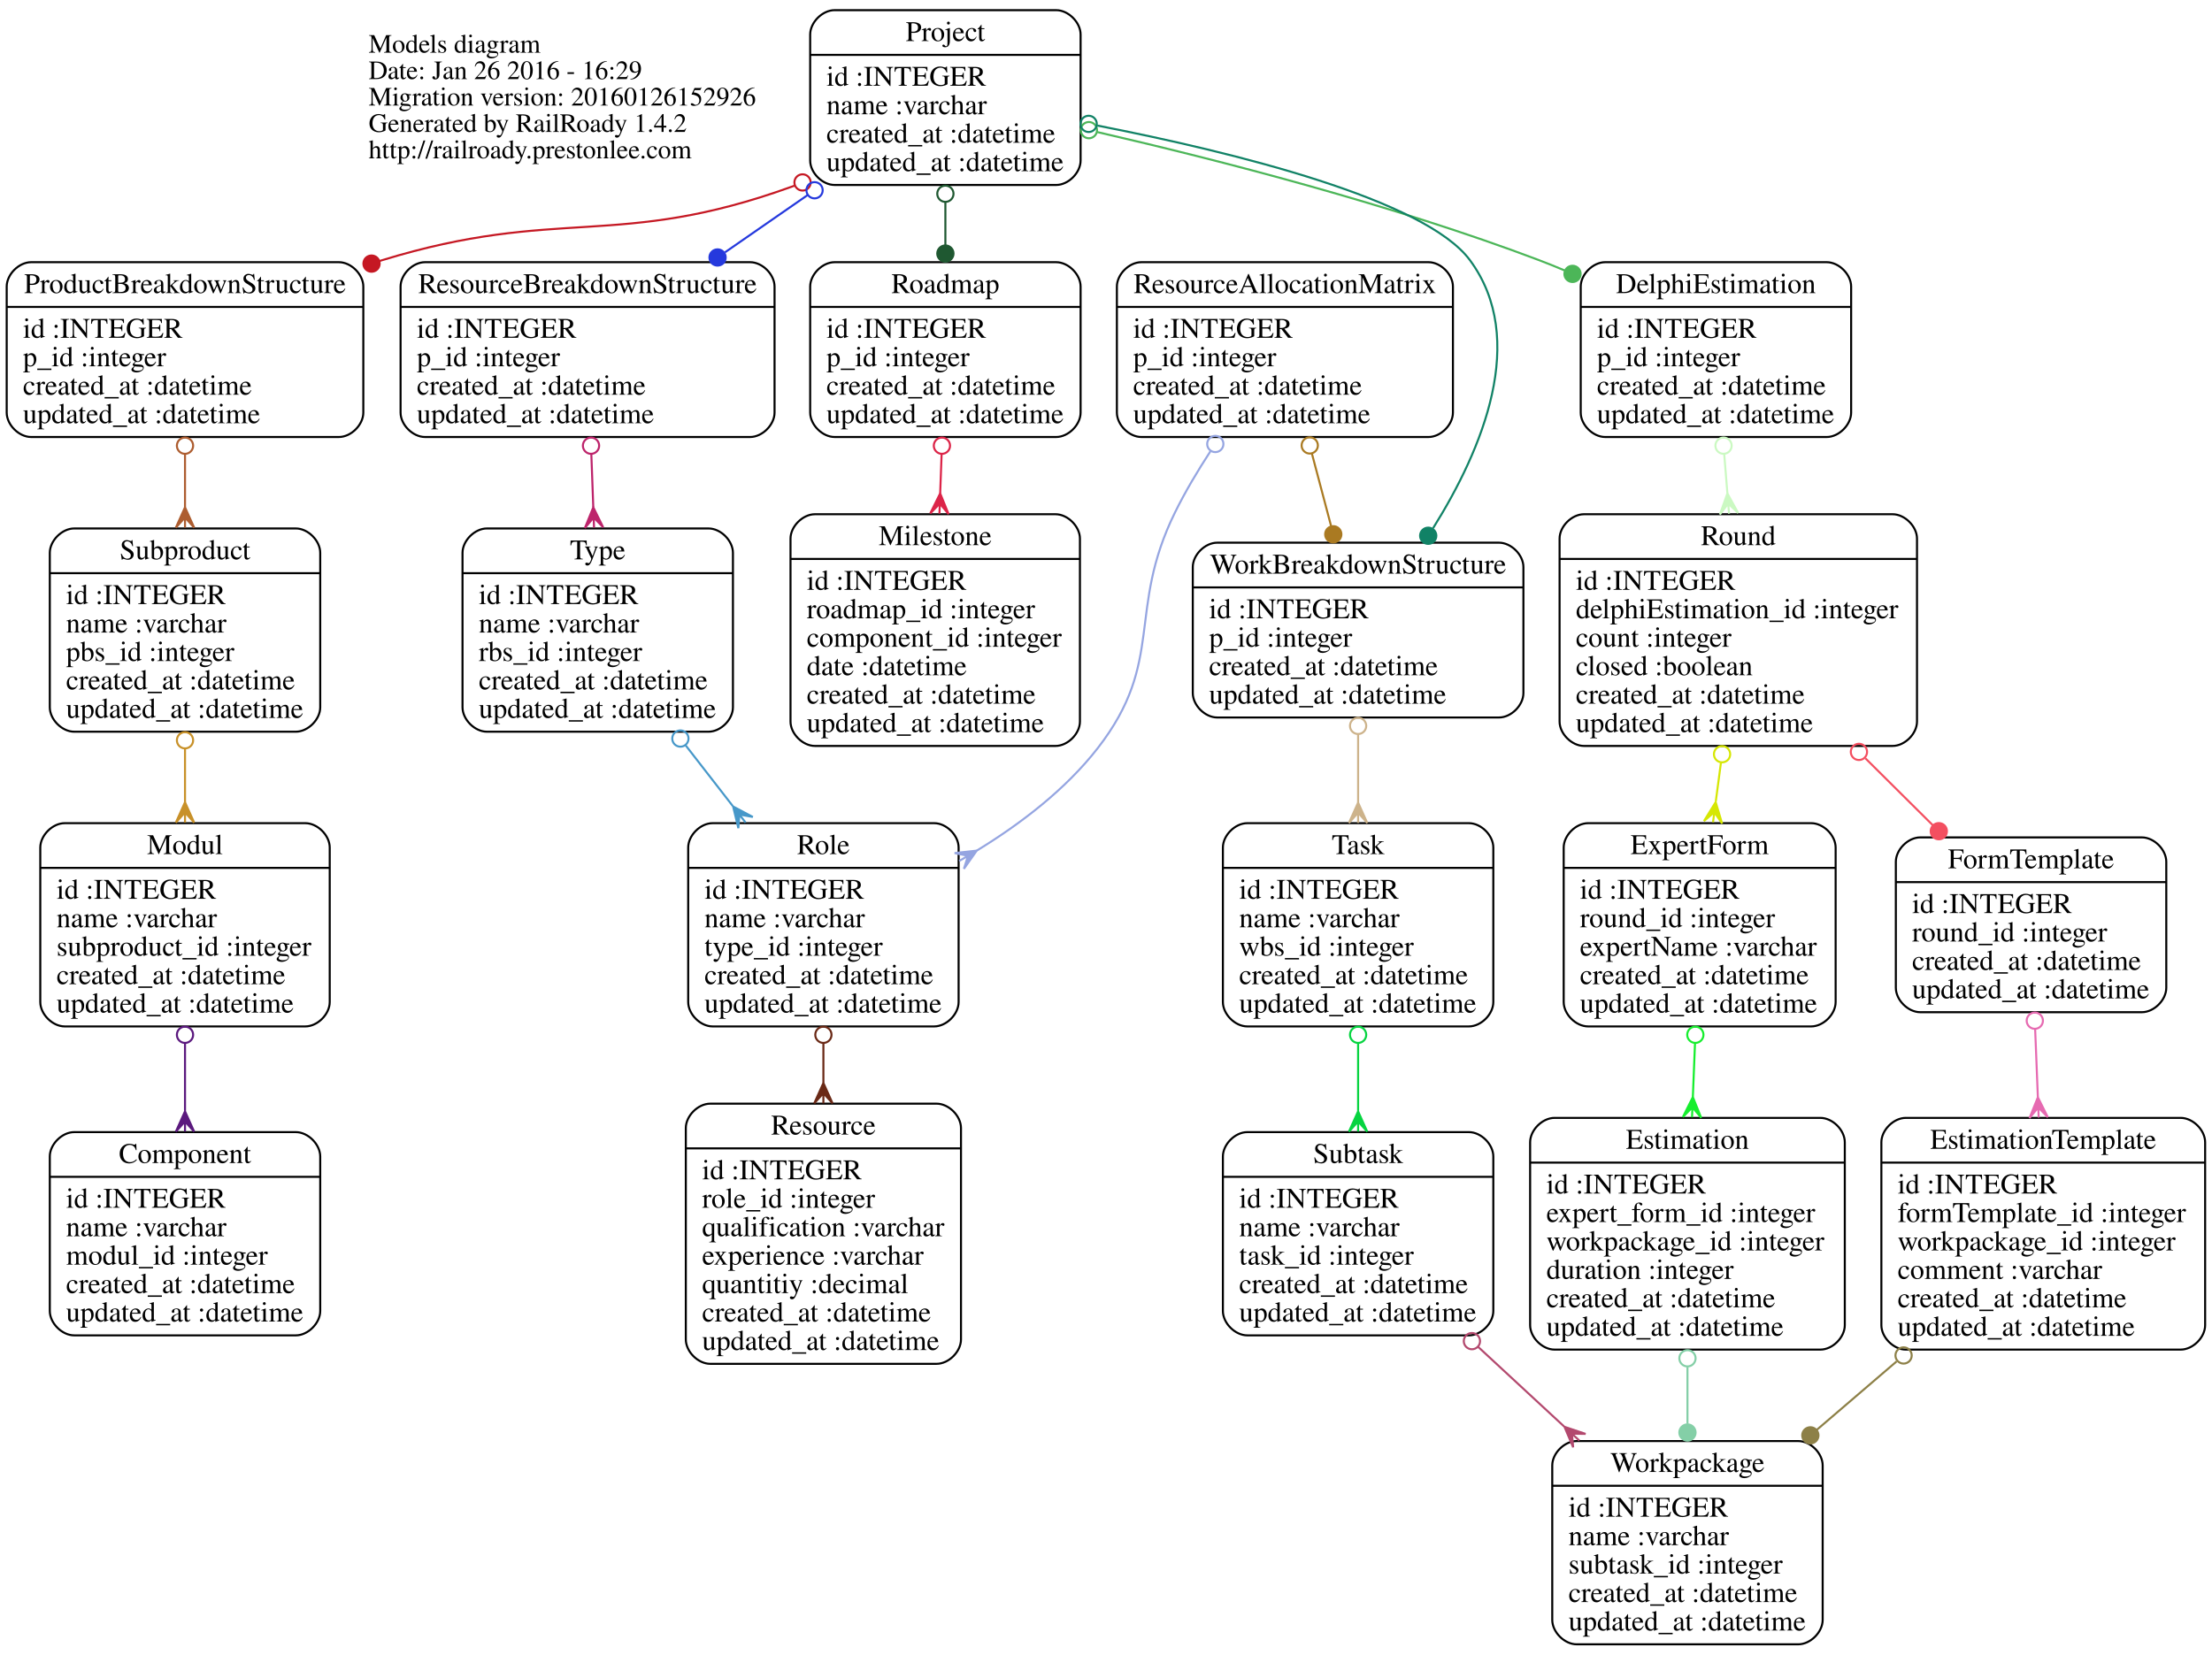
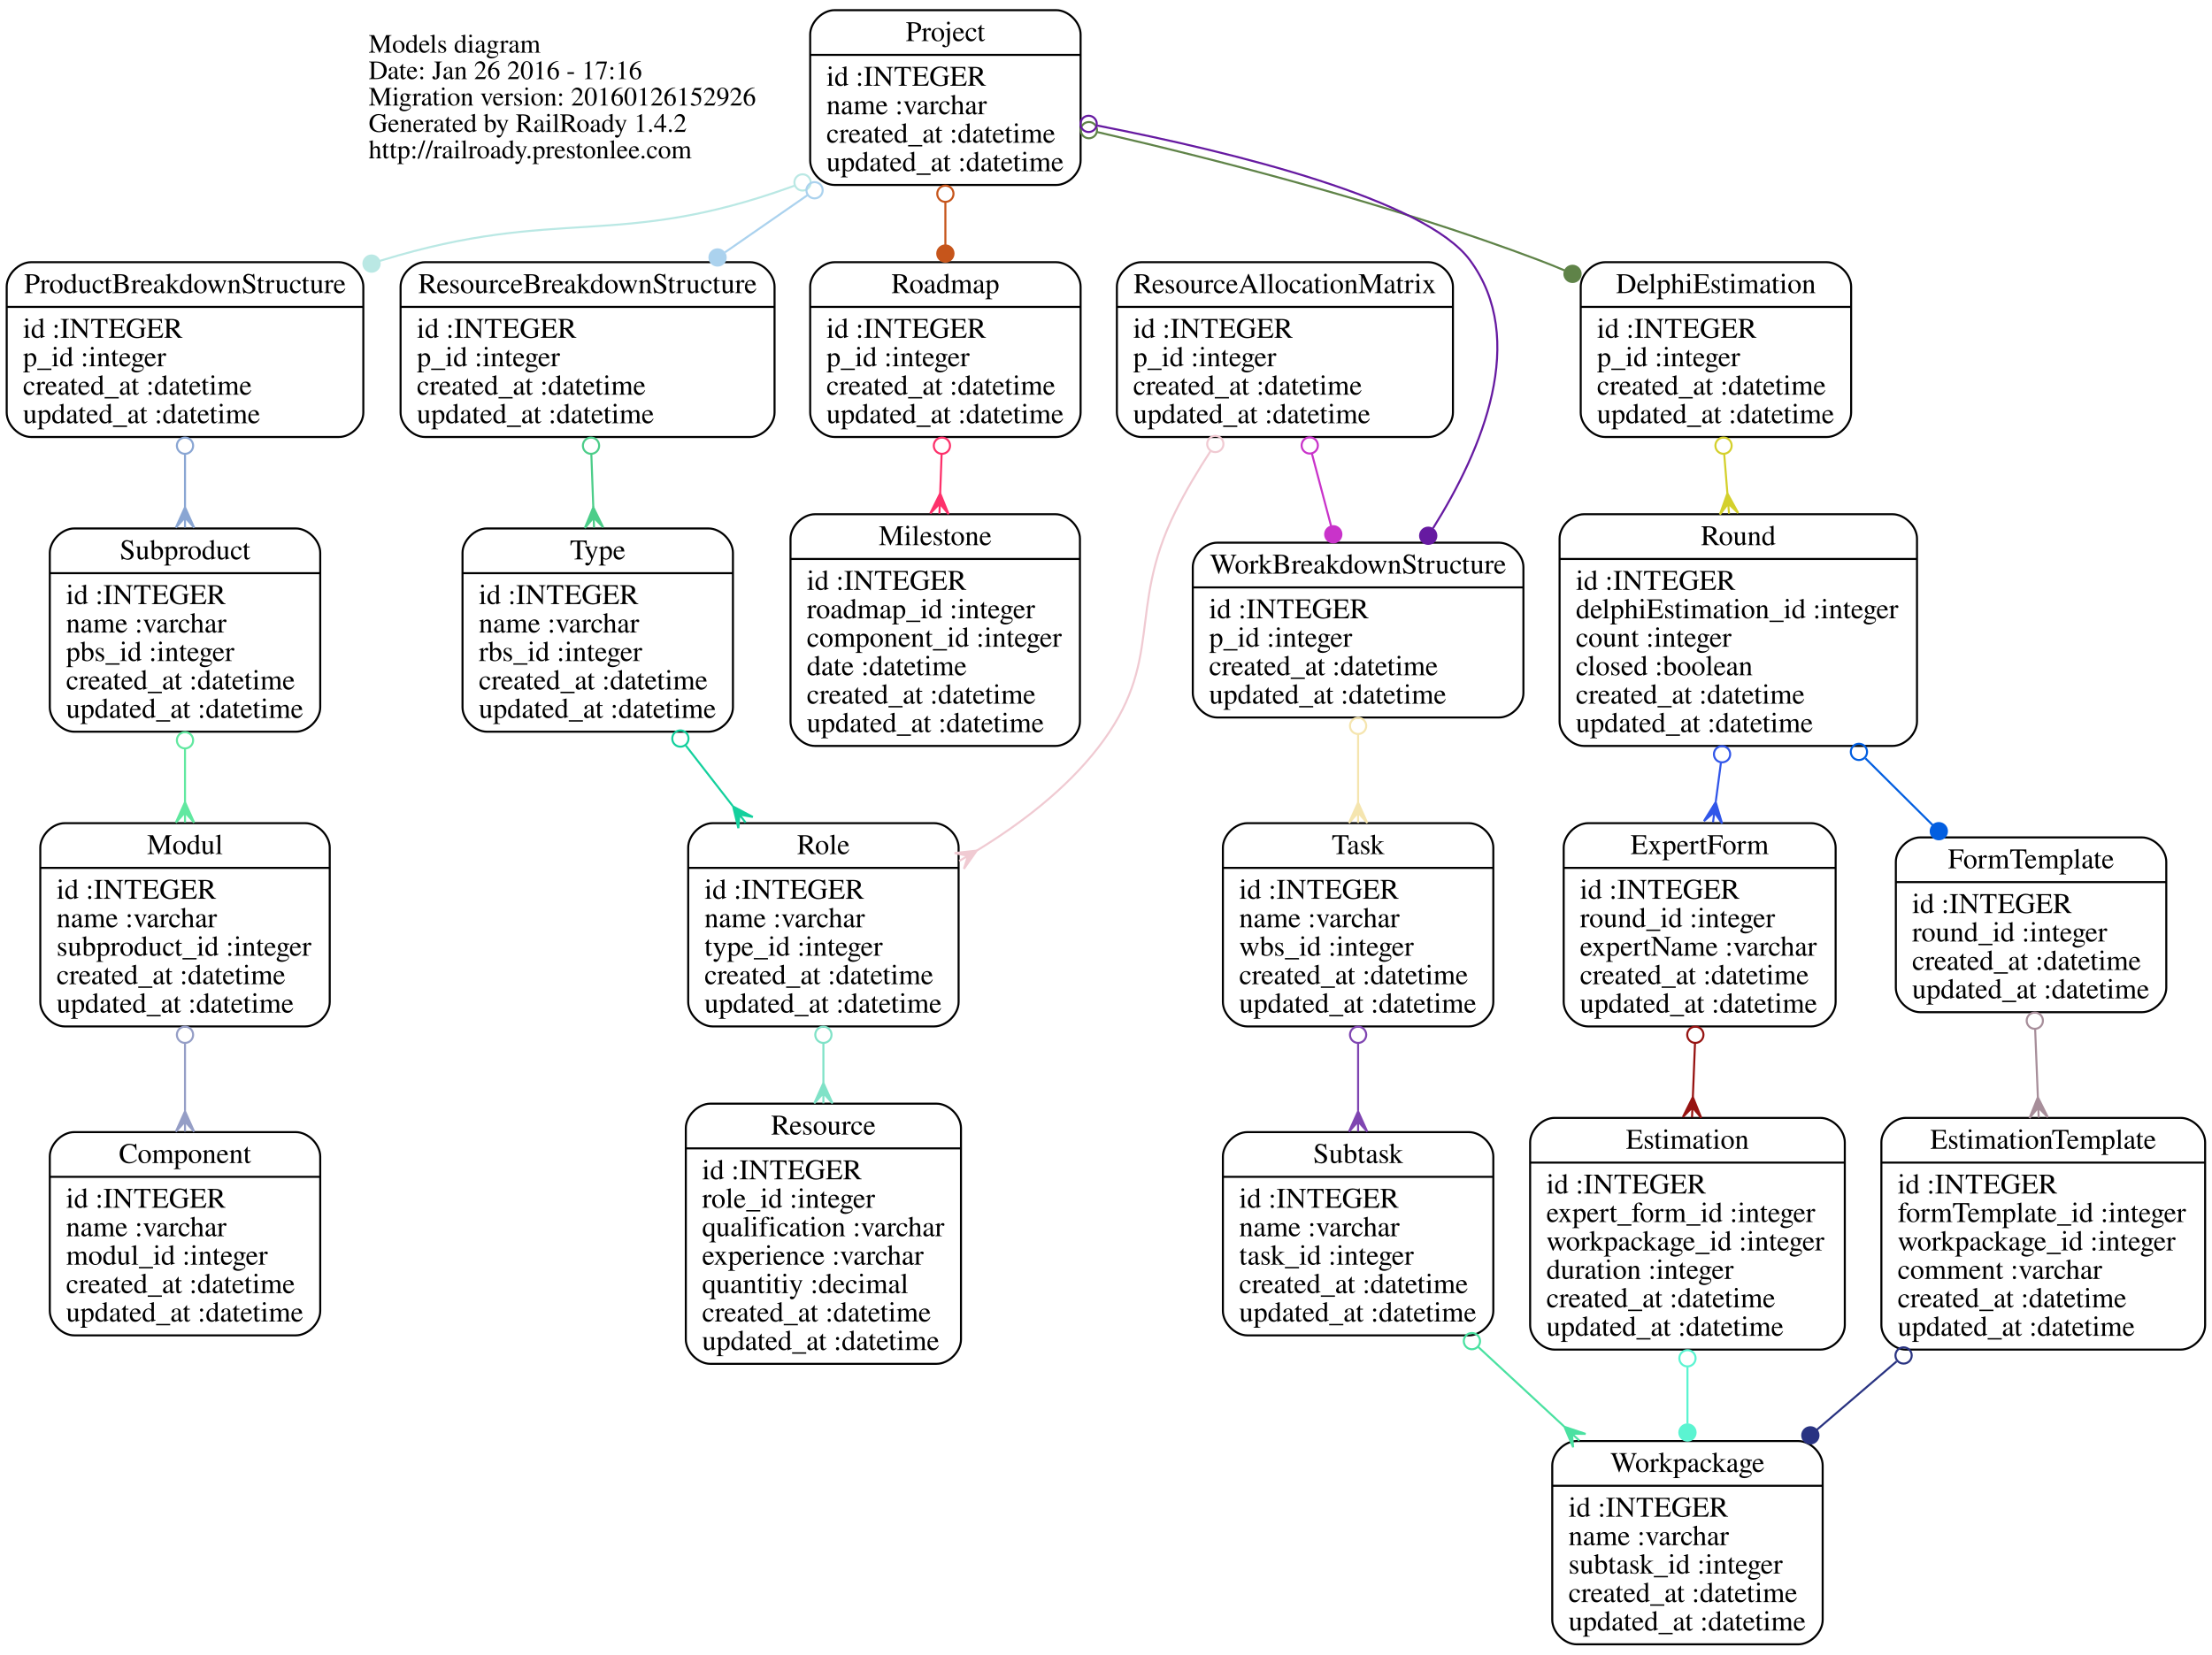
<svg xmlns="http://www.w3.org/2000/svg" width="1088pt" height="814pt" viewBox="0.00 0.00 1088.00 814.00">
  <g id="graph0" class="graph" transform="scale(1 1) rotate(0) translate(4 810)">
    <polygon fill="none" stroke="none" points="-4,4 -4,-810 1084,-810 1084,4 -4,4" />
    <g id="node1" class="node">
      <text text-anchor="start" x="177.312" y="-784.1" font-family="Times,serif" font-size="13.00">Models diagram</text>
-       <text text-anchor="start" x="177.312" y="-771.1" font-family="Times,serif" font-size="13.00">Date: Jan 26 2016 - 16:29</text>
+       <text text-anchor="start" x="177.312" y="-771.1" font-family="Times,serif" font-size="13.00">Date: Jan 26 2016 - 17:16</text>
      <text text-anchor="start" x="177.312" y="-758.1" font-family="Times,serif" font-size="13.00">Migration version: 20160126152926</text>
      <text text-anchor="start" x="177.312" y="-745.1" font-family="Times,serif" font-size="13.00">Generated by RailRoady 1.4.2</text>
      <text text-anchor="start" x="177.312" y="-732.1" font-family="Times,serif" font-size="13.00">http://railroady.prestonlee.com</text>
    </g>
    <g id="node2" class="node">
      <path fill="none" stroke="black" d="M32.495,-153C32.495,-153 141.505,-153 141.505,-153 147.505,-153 153.505,-159 153.505,-165 153.505,-165 153.505,-241 153.505,-241 153.505,-247 147.505,-253 141.505,-253 141.505,-253 32.495,-253 32.495,-253 26.495,-253 20.495,-247 20.495,-241 20.495,-241 20.495,-165 20.495,-165 20.495,-159 26.495,-153 32.495,-153" />
      <text text-anchor="middle" x="87" y="-237.8" font-family="Times,serif" font-size="14.00">Component</text>
      <polyline fill="none" stroke="black" points="20.495,-231 153.505,-231 " />
      <text text-anchor="start" x="28.495" y="-215.8" font-family="Times,serif" font-size="14.00">id :INTEGER</text>
      <text text-anchor="start" x="28.495" y="-201.8" font-family="Times,serif" font-size="14.00">name :varchar</text>
      <text text-anchor="start" x="28.495" y="-187.8" font-family="Times,serif" font-size="14.00">modul_id :integer</text>
      <text text-anchor="start" x="28.495" y="-173.8" font-family="Times,serif" font-size="14.00">created_at :datetime</text>
      <text text-anchor="start" x="28.495" y="-159.8" font-family="Times,serif" font-size="14.00">updated_at :datetime</text>
    </g>
    <g id="node3" class="node">
      <path fill="none" stroke="black" d="M785.495,-595C785.495,-595 894.505,-595 894.505,-595 900.505,-595 906.505,-601 906.505,-607 906.505,-607 906.505,-669 906.505,-669 906.505,-675 900.505,-681 894.505,-681 894.505,-681 785.495,-681 785.495,-681 779.495,-681 773.495,-675 773.495,-669 773.495,-669 773.495,-607 773.495,-607 773.495,-601 779.495,-595 785.495,-595" />
      <text text-anchor="middle" x="840" y="-665.8" font-family="Times,serif" font-size="14.00">DelphiEstimation</text>
      <polyline fill="none" stroke="black" points="773.495,-659 906.505,-659 " />
      <text text-anchor="start" x="781.495" y="-643.8" font-family="Times,serif" font-size="14.00">id :INTEGER</text>
      <text text-anchor="start" x="781.495" y="-629.8" font-family="Times,serif" font-size="14.00">p_id :integer</text>
      <text text-anchor="start" x="781.495" y="-615.8" font-family="Times,serif" font-size="14.00">created_at :datetime</text>
      <text text-anchor="start" x="781.495" y="-601.8" font-family="Times,serif" font-size="14.00">updated_at :datetime</text>
    </g>
    <g id="node17" class="node">
      <path fill="none" stroke="black" d="M775.098,-443C775.098,-443 926.902,-443 926.902,-443 932.902,-443 938.902,-449 938.902,-455 938.902,-455 938.902,-545 938.902,-545 938.902,-551 932.902,-557 926.902,-557 926.902,-557 775.098,-557 775.098,-557 769.098,-557 763.098,-551 763.098,-545 763.098,-545 763.098,-455 763.098,-455 763.098,-449 769.098,-443 775.098,-443" />
      <text text-anchor="middle" x="851" y="-541.8" font-family="Times,serif" font-size="14.00">Round</text>
      <polyline fill="none" stroke="black" points="763.098,-535 938.902,-535 " />
      <text text-anchor="start" x="771.098" y="-519.8" font-family="Times,serif" font-size="14.00">id :INTEGER</text>
      <text text-anchor="start" x="771.098" y="-505.8" font-family="Times,serif" font-size="14.00">delphiEstimation_id :integer</text>
      <text text-anchor="start" x="771.098" y="-491.8" font-family="Times,serif" font-size="14.00">count :integer</text>
      <text text-anchor="start" x="771.098" y="-477.8" font-family="Times,serif" font-size="14.00">closed :boolean</text>
      <text text-anchor="start" x="771.098" y="-463.8" font-family="Times,serif" font-size="14.00">created_at :datetime</text>
      <text text-anchor="start" x="771.098" y="-449.8" font-family="Times,serif" font-size="14.00">updated_at :datetime</text>
    </g>
    <g id="edge1" class="edge">
-       <path fill="none" stroke="#cbf9c2" d="M844.085,-586.491C844.591,-580.24 845.114,-573.778 845.635,-567.335" />
-       <ellipse fill="none" stroke="#cbf9c2" cx="843.743" cy="-590.727" rx="4" ry="4" />
-       <polygon fill="#cbf9c2" stroke="#cbf9c2" points="845.643,-567.229 850.935,-557.624 846.046,-562.245 846.449,-557.261 846.449,-557.261 846.449,-557.261 846.046,-562.245 841.964,-556.898 845.643,-567.229 845.643,-567.229" />
+       <path fill="none" stroke="#d4d02c" d="M844.085,-586.491C844.591,-580.24 845.114,-573.778 845.635,-567.335" />
+       <ellipse fill="none" stroke="#d4d02c" cx="843.743" cy="-590.727" rx="4" ry="4" />
+       <polygon fill="#d4d02c" stroke="#d4d02c" points="845.643,-567.229 850.935,-557.624 846.046,-562.245 846.449,-557.261 846.449,-557.261 846.449,-557.261 846.046,-562.245 841.964,-556.898 845.643,-567.229 845.643,-567.229" />
    </g>
    <g id="node4" class="node">
      <path fill="none" stroke="black" d="M760.612,-146C760.612,-146 891.388,-146 891.388,-146 897.388,-146 903.388,-152 903.388,-158 903.388,-158 903.388,-248 903.388,-248 903.388,-254 897.388,-260 891.388,-260 891.388,-260 760.612,-260 760.612,-260 754.612,-260 748.612,-254 748.612,-248 748.612,-248 748.612,-158 748.612,-158 748.612,-152 754.612,-146 760.612,-146" />
      <text text-anchor="middle" x="826" y="-244.8" font-family="Times,serif" font-size="14.00">Estimation</text>
      <polyline fill="none" stroke="black" points="748.612,-238 903.388,-238 " />
      <text text-anchor="start" x="756.612" y="-222.8" font-family="Times,serif" font-size="14.00">id :INTEGER</text>
      <text text-anchor="start" x="756.612" y="-208.8" font-family="Times,serif" font-size="14.00">expert_form_id :integer</text>
      <text text-anchor="start" x="756.612" y="-194.8" font-family="Times,serif" font-size="14.00">workpackage_id :integer</text>
      <text text-anchor="start" x="756.612" y="-180.8" font-family="Times,serif" font-size="14.00">duration :integer</text>
      <text text-anchor="start" x="756.612" y="-166.8" font-family="Times,serif" font-size="14.00">created_at :datetime</text>
      <text text-anchor="start" x="756.612" y="-152.8" font-family="Times,serif" font-size="14.00">updated_at :datetime</text>
    </g>
    <g id="node23" class="node">
      <path fill="none" stroke="black" d="M771.495,-1C771.495,-1 880.505,-1 880.505,-1 886.505,-1 892.505,-7 892.505,-13 892.505,-13 892.505,-89 892.505,-89 892.505,-95 886.505,-101 880.505,-101 880.505,-101 771.495,-101 771.495,-101 765.495,-101 759.495,-95 759.495,-89 759.495,-89 759.495,-13 759.495,-13 759.495,-7 765.495,-1 771.495,-1" />
      <text text-anchor="middle" x="826" y="-85.8" font-family="Times,serif" font-size="14.00">Workpackage</text>
      <polyline fill="none" stroke="black" points="759.495,-79 892.505,-79 " />
      <text text-anchor="start" x="767.495" y="-63.8" font-family="Times,serif" font-size="14.00">id :INTEGER</text>
      <text text-anchor="start" x="767.495" y="-49.8" font-family="Times,serif" font-size="14.00">name :varchar</text>
      <text text-anchor="start" x="767.495" y="-35.8" font-family="Times,serif" font-size="14.00">subtask_id :integer</text>
      <text text-anchor="start" x="767.495" y="-21.8" font-family="Times,serif" font-size="14.00">created_at :datetime</text>
      <text text-anchor="start" x="767.495" y="-7.8" font-family="Times,serif" font-size="14.00">updated_at :datetime</text>
    </g>
    <g id="edge2" class="edge">
-       <path fill="none" stroke="#84cfa7" d="M826,-137.398C826,-128.112 826,-118.61 826,-109.475" />
-       <ellipse fill="none" stroke="#84cfa7" cx="826" cy="-141.719" rx="4" ry="4" />
-       <ellipse fill="#84cfa7" stroke="#84cfa7" cx="826" cy="-105.206" rx="4" ry="4" />
+       <path fill="none" stroke="#5bf4d1" d="M826,-137.398C826,-128.112 826,-118.61 826,-109.475" />
+       <ellipse fill="none" stroke="#5bf4d1" cx="826" cy="-141.719" rx="4" ry="4" />
+       <ellipse fill="#5bf4d1" stroke="#5bf4d1" cx="826" cy="-105.206" rx="4" ry="4" />
    </g>
    <g id="node5" class="node">
      <path fill="none" stroke="black" d="M933.376,-146C933.376,-146 1068.62,-146 1068.62,-146 1074.62,-146 1080.62,-152 1080.62,-158 1080.62,-158 1080.62,-248 1080.62,-248 1080.62,-254 1074.62,-260 1068.62,-260 1068.62,-260 933.376,-260 933.376,-260 927.376,-260 921.376,-254 921.376,-248 921.376,-248 921.376,-158 921.376,-158 921.376,-152 927.376,-146 933.376,-146" />
      <text text-anchor="middle" x="1001" y="-244.8" font-family="Times,serif" font-size="14.00">EstimationTemplate</text>
      <polyline fill="none" stroke="black" points="921.376,-238 1080.62,-238 " />
      <text text-anchor="start" x="929.376" y="-222.8" font-family="Times,serif" font-size="14.00">id :INTEGER</text>
      <text text-anchor="start" x="929.376" y="-208.8" font-family="Times,serif" font-size="14.00">formTemplate_id :integer</text>
      <text text-anchor="start" x="929.376" y="-194.8" font-family="Times,serif" font-size="14.00">workpackage_id :integer</text>
      <text text-anchor="start" x="929.376" y="-180.8" font-family="Times,serif" font-size="14.00">comment :varchar</text>
      <text text-anchor="start" x="929.376" y="-166.8" font-family="Times,serif" font-size="14.00">created_at :datetime</text>
      <text text-anchor="start" x="929.376" y="-152.8" font-family="Times,serif" font-size="14.00">updated_at :datetime</text>
    </g>
    <g id="edge3" class="edge">
-       <path fill="none" stroke="#8d8047" d="M928.887,-140.189C915.863,-129.025 902.368,-117.458 889.608,-106.521" />
-       <ellipse fill="none" stroke="#8d8047" cx="932.302" cy="-143.116" rx="4" ry="4" />
-       <ellipse fill="#8d8047" stroke="#8d8047" cx="886.445" cy="-103.81" rx="4" ry="4" />
+       <path fill="none" stroke="#293382" d="M928.887,-140.189C915.863,-129.025 902.368,-117.458 889.608,-106.521" />
+       <ellipse fill="none" stroke="#293382" cx="932.302" cy="-143.116" rx="4" ry="4" />
+       <ellipse fill="#293382" stroke="#293382" cx="886.445" cy="-103.81" rx="4" ry="4" />
    </g>
    <g id="node6" class="node">
      <path fill="none" stroke="black" d="M777.119,-305C777.119,-305 886.881,-305 886.881,-305 892.881,-305 898.881,-311 898.881,-317 898.881,-317 898.881,-393 898.881,-393 898.881,-399 892.881,-405 886.881,-405 886.881,-405 777.119,-405 777.119,-405 771.119,-405 765.119,-399 765.119,-393 765.119,-393 765.119,-317 765.119,-317 765.119,-311 771.119,-305 777.119,-305" />
      <text text-anchor="middle" x="832" y="-389.8" font-family="Times,serif" font-size="14.00">ExpertForm</text>
      <polyline fill="none" stroke="black" points="765.119,-383 898.881,-383 " />
      <text text-anchor="start" x="773.119" y="-367.8" font-family="Times,serif" font-size="14.00">id :INTEGER</text>
      <text text-anchor="start" x="773.119" y="-353.8" font-family="Times,serif" font-size="14.00">round_id :integer</text>
      <text text-anchor="start" x="773.119" y="-339.8" font-family="Times,serif" font-size="14.00">expertName :varchar</text>
      <text text-anchor="start" x="773.119" y="-325.8" font-family="Times,serif" font-size="14.00">created_at :datetime</text>
      <text text-anchor="start" x="773.119" y="-311.8" font-family="Times,serif" font-size="14.00">updated_at :datetime</text>
    </g>
    <g id="edge4" class="edge">
-       <path fill="none" stroke="#16ee2e" d="M829.709,-296.724C829.365,-288.13 829.008,-279.206 828.658,-270.44" />
-       <ellipse fill="none" stroke="#16ee2e" cx="829.875" cy="-300.888" rx="4" ry="4" />
-       <polygon fill="#16ee2e" stroke="#16ee2e" points="828.65,-270.243 832.746,-260.071 828.45,-265.247 828.25,-260.251 828.25,-260.251 828.25,-260.251 828.45,-265.247 823.754,-260.431 828.65,-270.243 828.65,-270.243" />
+       <path fill="none" stroke="#961311" d="M829.709,-296.724C829.365,-288.13 829.008,-279.206 828.658,-270.44" />
+       <ellipse fill="none" stroke="#961311" cx="829.875" cy="-300.888" rx="4" ry="4" />
+       <polygon fill="#961311" stroke="#961311" points="828.65,-270.243 832.746,-260.071 828.45,-265.247 828.25,-260.251 828.25,-260.251 828.25,-260.251 828.45,-265.247 823.754,-260.431 828.65,-270.243 828.65,-270.243" />
    </g>
    <g id="node7" class="node">
      <path fill="none" stroke="black" d="M940.495,-312C940.495,-312 1049.51,-312 1049.51,-312 1055.51,-312 1061.51,-318 1061.51,-324 1061.51,-324 1061.51,-386 1061.51,-386 1061.51,-392 1055.51,-398 1049.51,-398 1049.51,-398 940.495,-398 940.495,-398 934.495,-398 928.495,-392 928.495,-386 928.495,-386 928.495,-324 928.495,-324 928.495,-318 934.495,-312 940.495,-312" />
      <text text-anchor="middle" x="995" y="-382.8" font-family="Times,serif" font-size="14.00">FormTemplate</text>
      <polyline fill="none" stroke="black" points="928.495,-376 1061.51,-376 " />
      <text text-anchor="start" x="936.495" y="-360.8" font-family="Times,serif" font-size="14.00">id :INTEGER</text>
      <text text-anchor="start" x="936.495" y="-346.8" font-family="Times,serif" font-size="14.00">round_id :integer</text>
      <text text-anchor="start" x="936.495" y="-332.8" font-family="Times,serif" font-size="14.00">created_at :datetime</text>
      <text text-anchor="start" x="936.495" y="-318.8" font-family="Times,serif" font-size="14.00">updated_at :datetime</text>
    </g>
    <g id="edge5" class="edge">
-       <path fill="none" stroke="#e66ab1" d="M997.01,-303.743C997.439,-293.027 997.898,-281.552 998.346,-270.339" />
-       <ellipse fill="none" stroke="#e66ab1" cx="996.847" cy="-307.821" rx="4" ry="4" />
-       <polygon fill="#e66ab1" stroke="#e66ab1" points="998.354,-270.136 1003.25,-260.324 998.554,-265.14 998.754,-260.144 998.754,-260.144 998.754,-260.144 998.554,-265.14 994.258,-259.964 998.354,-270.136 998.354,-270.136" />
+       <path fill="none" stroke="#a78e9a" d="M997.01,-303.743C997.439,-293.027 997.898,-281.552 998.346,-270.339" />
+       <ellipse fill="none" stroke="#a78e9a" cx="996.847" cy="-307.821" rx="4" ry="4" />
+       <polygon fill="#a78e9a" stroke="#a78e9a" points="998.354,-270.136 1003.25,-260.324 998.554,-265.14 998.754,-260.144 998.754,-260.144 998.754,-260.144 998.554,-265.14 994.258,-259.964 998.354,-270.136 998.354,-270.136" />
    </g>
    <g id="node8" class="node">
      <path fill="none" stroke="black" d="M396.822,-443C396.822,-443 515.178,-443 515.178,-443 521.178,-443 527.178,-449 527.178,-455 527.178,-455 527.178,-545 527.178,-545 527.178,-551 521.178,-557 515.178,-557 515.178,-557 396.822,-557 396.822,-557 390.822,-557 384.822,-551 384.822,-545 384.822,-545 384.822,-455 384.822,-455 384.822,-449 390.822,-443 396.822,-443" />
      <text text-anchor="middle" x="456" y="-541.8" font-family="Times,serif" font-size="14.00">Milestone</text>
      <polyline fill="none" stroke="black" points="384.822,-535 527.178,-535 " />
      <text text-anchor="start" x="392.822" y="-519.8" font-family="Times,serif" font-size="14.00">id :INTEGER</text>
      <text text-anchor="start" x="392.822" y="-505.8" font-family="Times,serif" font-size="14.00">roadmap_id :integer</text>
      <text text-anchor="start" x="392.822" y="-491.8" font-family="Times,serif" font-size="14.00">component_id :integer</text>
      <text text-anchor="start" x="392.822" y="-477.8" font-family="Times,serif" font-size="14.00">date :datetime</text>
      <text text-anchor="start" x="392.822" y="-463.8" font-family="Times,serif" font-size="14.00">created_at :datetime</text>
      <text text-anchor="start" x="392.822" y="-449.8" font-family="Times,serif" font-size="14.00">updated_at :datetime</text>
    </g>
    <g id="node9" class="node">
      <path fill="none" stroke="black" d="M27.819,-305C27.819,-305 146.181,-305 146.181,-305 152.181,-305 158.181,-311 158.181,-317 158.181,-317 158.181,-393 158.181,-393 158.181,-399 152.181,-405 146.181,-405 146.181,-405 27.819,-405 27.819,-405 21.819,-405 15.819,-399 15.819,-393 15.819,-393 15.819,-317 15.819,-317 15.819,-311 21.819,-305 27.819,-305" />
      <text text-anchor="middle" x="87" y="-389.8" font-family="Times,serif" font-size="14.00">Modul</text>
      <polyline fill="none" stroke="black" points="15.819,-383 158.181,-383 " />
      <text text-anchor="start" x="23.819" y="-367.8" font-family="Times,serif" font-size="14.00">id :INTEGER</text>
      <text text-anchor="start" x="23.819" y="-353.8" font-family="Times,serif" font-size="14.00">name :varchar</text>
      <text text-anchor="start" x="23.819" y="-339.8" font-family="Times,serif" font-size="14.00">subproduct_id :integer</text>
      <text text-anchor="start" x="23.819" y="-325.8" font-family="Times,serif" font-size="14.00">created_at :datetime</text>
      <text text-anchor="start" x="23.819" y="-311.8" font-family="Times,serif" font-size="14.00">updated_at :datetime</text>
    </g>
    <g id="edge6" class="edge">
-       <path fill="none" stroke="#5b197e" d="M87,-296.588C87,-285.753 87,-274.399 87,-263.502" />
-       <ellipse fill="none" stroke="#5b197e" cx="87" cy="-300.884" rx="4" ry="4" />
-       <polygon fill="#5b197e" stroke="#5b197e" points="87,-263.226 91.5,-253.226 87,-258.226 87,-253.226 87,-253.226 87,-253.226 87,-258.226 82.5,-253.226 87,-263.226 87,-263.226" />
+       <path fill="none" stroke="#959ec6" d="M87,-296.588C87,-285.753 87,-274.399 87,-263.502" />
+       <ellipse fill="none" stroke="#959ec6" cx="87" cy="-300.884" rx="4" ry="4" />
+       <polygon fill="#959ec6" stroke="#959ec6" points="87,-263.226 91.5,-253.226 87,-258.226 87,-253.226 87,-253.226 87,-253.226 87,-258.226 82.5,-253.226 87,-263.226 87,-263.226" />
    </g>
    <g id="node10" class="node">
      <path fill="none" stroke="black" d="M11.296,-595C11.296,-595 162.704,-595 162.704,-595 168.704,-595 174.704,-601 174.704,-607 174.704,-607 174.704,-669 174.704,-669 174.704,-675 168.704,-681 162.704,-681 162.704,-681 11.296,-681 11.296,-681 5.296,-681 -0.704,-675 -0.704,-669 -0.704,-669 -0.704,-607 -0.704,-607 -0.704,-601 5.296,-595 11.296,-595" />
      <text text-anchor="middle" x="87" y="-665.8" font-family="Times,serif" font-size="14.00">ProductBreakdownStructure</text>
      <polyline fill="none" stroke="black" points="-0.704,-659 174.704,-659 " />
      <text text-anchor="start" x="7.296" y="-643.8" font-family="Times,serif" font-size="14.00">id :INTEGER</text>
      <text text-anchor="start" x="7.296" y="-629.8" font-family="Times,serif" font-size="14.00">p_id :integer</text>
      <text text-anchor="start" x="7.296" y="-615.8" font-family="Times,serif" font-size="14.00">created_at :datetime</text>
      <text text-anchor="start" x="7.296" y="-601.8" font-family="Times,serif" font-size="14.00">updated_at :datetime</text>
    </g>
    <g id="node18" class="node">
      <path fill="none" stroke="black" d="M32.495,-450C32.495,-450 141.505,-450 141.505,-450 147.505,-450 153.505,-456 153.505,-462 153.505,-462 153.505,-538 153.505,-538 153.505,-544 147.505,-550 141.505,-550 141.505,-550 32.495,-550 32.495,-550 26.495,-550 20.495,-544 20.495,-538 20.495,-538 20.495,-462 20.495,-462 20.495,-456 26.495,-450 32.495,-450" />
      <text text-anchor="middle" x="87" y="-534.8" font-family="Times,serif" font-size="14.00">Subproduct</text>
      <polyline fill="none" stroke="black" points="20.495,-528 153.505,-528 " />
      <text text-anchor="start" x="28.495" y="-512.8" font-family="Times,serif" font-size="14.00">id :INTEGER</text>
      <text text-anchor="start" x="28.495" y="-498.8" font-family="Times,serif" font-size="14.00">name :varchar</text>
      <text text-anchor="start" x="28.495" y="-484.8" font-family="Times,serif" font-size="14.00">pbs_id :integer</text>
      <text text-anchor="start" x="28.495" y="-470.8" font-family="Times,serif" font-size="14.00">created_at :datetime</text>
      <text text-anchor="start" x="28.495" y="-456.8" font-family="Times,serif" font-size="14.00">updated_at :datetime</text>
    </g>
    <g id="edge7" class="edge">
-       <path fill="none" stroke="#ad5d30" d="M87,-586.658C87,-578.146 87,-569.238 87,-560.519" />
-       <ellipse fill="none" stroke="#ad5d30" cx="87" cy="-590.714" rx="4" ry="4" />
-       <polygon fill="#ad5d30" stroke="#ad5d30" points="87,-560.406 91.5,-550.406 87,-555.406 87,-550.406 87,-550.406 87,-550.406 87,-555.406 82.5,-550.406 87,-560.406 87,-560.406" />
+       <path fill="none" stroke="#8aa6d3" d="M87,-586.658C87,-578.146 87,-569.238 87,-560.519" />
+       <ellipse fill="none" stroke="#8aa6d3" cx="87" cy="-590.714" rx="4" ry="4" />
+       <polygon fill="#8aa6d3" stroke="#8aa6d3" points="87,-560.406 91.5,-550.406 87,-555.406 87,-550.406 87,-550.406 87,-550.406 87,-555.406 82.5,-550.406 87,-560.406 87,-560.406" />
    </g>
    <g id="node11" class="node">
      <path fill="none" stroke="black" d="M406.495,-719C406.495,-719 515.505,-719 515.505,-719 521.505,-719 527.505,-725 527.505,-731 527.505,-731 527.505,-793 527.505,-793 527.505,-799 521.505,-805 515.505,-805 515.505,-805 406.495,-805 406.495,-805 400.495,-805 394.495,-799 394.495,-793 394.495,-793 394.495,-731 394.495,-731 394.495,-725 400.495,-719 406.495,-719" />
      <text text-anchor="middle" x="461" y="-789.8" font-family="Times,serif" font-size="14.00">Project</text>
      <polyline fill="none" stroke="black" points="394.495,-783 527.505,-783 " />
      <text text-anchor="start" x="402.495" y="-767.8" font-family="Times,serif" font-size="14.00">id :INTEGER</text>
      <text text-anchor="start" x="402.495" y="-753.8" font-family="Times,serif" font-size="14.00">name :varchar</text>
      <text text-anchor="start" x="402.495" y="-739.8" font-family="Times,serif" font-size="14.00">created_at :datetime</text>
      <text text-anchor="start" x="402.495" y="-725.8" font-family="Times,serif" font-size="14.00">updated_at :datetime</text>
    </g>
    <g id="edge12" class="edge">
-       <path fill="none" stroke="#4cb658" d="M535.577,-745.058C595.342,-731.279 680.84,-709.296 753,-682 757.137,-680.435 761.34,-678.739 765.552,-676.955" />
-       <ellipse fill="none" stroke="#4cb658" cx="531.585" cy="-745.972" rx="4" ry="4" />
-       <ellipse fill="#4cb658" stroke="#4cb658" cx="769.464" cy="-675.254" rx="4" ry="4" />
+       <path fill="none" stroke="#5f8348" d="M535.577,-745.058C595.342,-731.279 680.84,-709.296 753,-682 757.137,-680.435 761.34,-678.739 765.552,-676.955" />
+       <ellipse fill="none" stroke="#5f8348" cx="531.585" cy="-745.972" rx="4" ry="4" />
+       <ellipse fill="#5f8348" stroke="#5f8348" cx="769.464" cy="-675.254" rx="4" ry="4" />
    </g>
    <g id="edge9" class="edge">
-       <path fill="none" stroke="#c51823" d="M386.767,-718.649C386.177,-718.429 385.588,-718.212 385,-718 299.625,-687.217 270.775,-708.581 184,-682 183.532,-681.857 183.064,-681.712 182.594,-681.565" />
-       <ellipse fill="none" stroke="#c51823" cx="390.739" cy="-720.244" rx="4" ry="4" />
-       <ellipse fill="#c51823" stroke="#c51823" cx="178.745" cy="-680.304" rx="4" ry="4" />
+       <path fill="none" stroke="#bae8e4" d="M386.767,-718.649C386.177,-718.429 385.588,-718.212 385,-718 299.625,-687.217 270.775,-708.581 184,-682 183.532,-681.857 183.064,-681.712 182.594,-681.565" />
+       <ellipse fill="none" stroke="#bae8e4" cx="390.739" cy="-720.244" rx="4" ry="4" />
+       <ellipse fill="#bae8e4" stroke="#bae8e4" cx="178.745" cy="-680.304" rx="4" ry="4" />
    </g>
    <g id="node14" class="node">
      <path fill="none" stroke="black" d="M205.027,-595C205.027,-595 364.973,-595 364.973,-595 370.973,-595 376.973,-601 376.973,-607 376.973,-607 376.973,-669 376.973,-669 376.973,-675 370.973,-681 364.973,-681 364.973,-681 205.027,-681 205.027,-681 199.027,-681 193.027,-675 193.027,-669 193.027,-669 193.027,-607 193.027,-607 193.027,-601 199.027,-595 205.027,-595" />
      <text text-anchor="middle" x="285" y="-665.8" font-family="Times,serif" font-size="14.00">ResourceBreakdownStructure</text>
      <polyline fill="none" stroke="black" points="193.027,-659 376.973,-659 " />
      <text text-anchor="start" x="201.027" y="-643.8" font-family="Times,serif" font-size="14.00">id :INTEGER</text>
      <text text-anchor="start" x="201.027" y="-629.8" font-family="Times,serif" font-size="14.00">p_id :integer</text>
      <text text-anchor="start" x="201.027" y="-615.8" font-family="Times,serif" font-size="14.00">created_at :datetime</text>
      <text text-anchor="start" x="201.027" y="-601.8" font-family="Times,serif" font-size="14.00">updated_at :datetime</text>
    </g>
    <g id="edge10" class="edge">
-       <path fill="none" stroke="#2539dd" d="M393.28,-714.057C379.927,-704.802 365.916,-695.09 352.569,-685.838" />
-       <ellipse fill="none" stroke="#2539dd" cx="396.65" cy="-716.394" rx="4" ry="4" />
-       <ellipse fill="#2539dd" stroke="#2539dd" cx="348.944" cy="-683.325" rx="4" ry="4" />
+       <path fill="none" stroke="#abd2ee" d="M393.28,-714.057C379.927,-704.802 365.916,-695.09 352.569,-685.838" />
+       <ellipse fill="none" stroke="#abd2ee" cx="396.65" cy="-716.394" rx="4" ry="4" />
+       <ellipse fill="#abd2ee" stroke="#abd2ee" cx="348.944" cy="-683.325" rx="4" ry="4" />
    </g>
    <g id="node15" class="node">
      <path fill="none" stroke="black" d="M406.495,-595C406.495,-595 515.505,-595 515.505,-595 521.505,-595 527.505,-601 527.505,-607 527.505,-607 527.505,-669 527.505,-669 527.505,-675 521.505,-681 515.505,-681 515.505,-681 406.495,-681 406.495,-681 400.495,-681 394.495,-675 394.495,-669 394.495,-669 394.495,-607 394.495,-607 394.495,-601 400.495,-595 406.495,-595" />
      <text text-anchor="middle" x="461" y="-665.8" font-family="Times,serif" font-size="14.00">Roadmap</text>
      <polyline fill="none" stroke="black" points="394.495,-659 527.505,-659 " />
      <text text-anchor="start" x="402.495" y="-643.8" font-family="Times,serif" font-size="14.00">id :INTEGER</text>
      <text text-anchor="start" x="402.495" y="-629.8" font-family="Times,serif" font-size="14.00">p_id :integer</text>
      <text text-anchor="start" x="402.495" y="-615.8" font-family="Times,serif" font-size="14.00">created_at :datetime</text>
      <text text-anchor="start" x="402.495" y="-601.8" font-family="Times,serif" font-size="14.00">updated_at :datetime</text>
    </g>
    <g id="edge11" class="edge">
-       <path fill="none" stroke="#1f5831" d="M461,-710.591C461,-703.581 461,-696.378 461,-689.369" />
-       <ellipse fill="none" stroke="#1f5831" cx="461" cy="-714.673" rx="4" ry="4" />
-       <ellipse fill="#1f5831" stroke="#1f5831" cx="461" cy="-685.252" rx="4" ry="4" />
+       <path fill="none" stroke="#c6551b" d="M461,-710.591C461,-703.581 461,-696.378 461,-689.369" />
+       <ellipse fill="none" stroke="#c6551b" cx="461" cy="-714.673" rx="4" ry="4" />
+       <ellipse fill="#c6551b" stroke="#c6551b" cx="461" cy="-685.252" rx="4" ry="4" />
    </g>
    <g id="node22" class="node">
      <path fill="none" stroke="black" d="M594.691,-457C594.691,-457 733.309,-457 733.309,-457 739.309,-457 745.309,-463 745.309,-469 745.309,-469 745.309,-531 745.309,-531 745.309,-537 739.309,-543 733.309,-543 733.309,-543 594.691,-543 594.691,-543 588.691,-543 582.691,-537 582.691,-531 582.691,-531 582.691,-469 582.691,-469 582.691,-463 588.691,-457 594.691,-457" />
      <text text-anchor="middle" x="664" y="-527.8" font-family="Times,serif" font-size="14.00">WorkBreakdownStructure</text>
      <polyline fill="none" stroke="black" points="582.691,-521 745.309,-521 " />
      <text text-anchor="start" x="590.691" y="-505.8" font-family="Times,serif" font-size="14.00">id :INTEGER</text>
      <text text-anchor="start" x="590.691" y="-491.8" font-family="Times,serif" font-size="14.00">p_id :integer</text>
      <text text-anchor="start" x="590.691" y="-477.8" font-family="Times,serif" font-size="14.00">created_at :datetime</text>
      <text text-anchor="start" x="590.691" y="-463.8" font-family="Times,serif" font-size="14.00">updated_at :datetime</text>
    </g>
    <g id="edge8" class="edge">
-       <path fill="none" stroke="#118266" d="M535.708,-748.232C603.786,-734.894 696.983,-711.767 719,-682 747.773,-643.098 725.211,-589.024 700.872,-550.126" />
-       <ellipse fill="none" stroke="#118266" cx="531.464" cy="-749.051" rx="4" ry="4" />
-       <ellipse fill="#118266" stroke="#118266" cx="698.483" cy="-546.41" rx="4" ry="4" />
+       <path fill="none" stroke="#661aa1" d="M535.708,-748.232C603.786,-734.894 696.983,-711.767 719,-682 747.773,-643.098 725.211,-589.024 700.872,-550.126" />
+       <ellipse fill="none" stroke="#661aa1" cx="531.464" cy="-749.051" rx="4" ry="4" />
+       <ellipse fill="#661aa1" stroke="#661aa1" cx="698.483" cy="-546.41" rx="4" ry="4" />
    </g>
    <g id="node12" class="node">
      <path fill="none" stroke="black" d="M345.329,-139C345.329,-139 456.671,-139 456.671,-139 462.671,-139 468.671,-145 468.671,-151 468.671,-151 468.671,-255 468.671,-255 468.671,-261 462.671,-267 456.671,-267 456.671,-267 345.329,-267 345.329,-267 339.329,-267 333.329,-261 333.329,-255 333.329,-255 333.329,-151 333.329,-151 333.329,-145 339.329,-139 345.329,-139" />
      <text text-anchor="middle" x="401" y="-251.8" font-family="Times,serif" font-size="14.00">Resource</text>
      <polyline fill="none" stroke="black" points="333.329,-245 468.671,-245 " />
      <text text-anchor="start" x="341.329" y="-229.8" font-family="Times,serif" font-size="14.00">id :INTEGER</text>
      <text text-anchor="start" x="341.329" y="-215.8" font-family="Times,serif" font-size="14.00">role_id :integer</text>
      <text text-anchor="start" x="341.329" y="-201.8" font-family="Times,serif" font-size="14.00">qualification :varchar</text>
      <text text-anchor="start" x="341.329" y="-187.8" font-family="Times,serif" font-size="14.00">experience :varchar</text>
      <text text-anchor="start" x="341.329" y="-173.8" font-family="Times,serif" font-size="14.00">quantitiy :decimal</text>
      <text text-anchor="start" x="341.329" y="-159.8" font-family="Times,serif" font-size="14.00">created_at :datetime</text>
      <text text-anchor="start" x="341.329" y="-145.8" font-family="Times,serif" font-size="14.00">updated_at :datetime</text>
    </g>
    <g id="node13" class="node">
      <path fill="none" stroke="black" d="M557.355,-595C557.355,-595 698.645,-595 698.645,-595 704.645,-595 710.645,-601 710.645,-607 710.645,-607 710.645,-669 710.645,-669 710.645,-675 704.645,-681 698.645,-681 698.645,-681 557.355,-681 557.355,-681 551.355,-681 545.355,-675 545.355,-669 545.355,-669 545.355,-607 545.355,-607 545.355,-601 551.355,-595 557.355,-595" />
      <text text-anchor="middle" x="628" y="-665.8" font-family="Times,serif" font-size="14.00">ResourceAllocationMatrix</text>
      <polyline fill="none" stroke="black" points="545.355,-659 710.645,-659 " />
      <text text-anchor="start" x="553.355" y="-643.8" font-family="Times,serif" font-size="14.00">id :INTEGER</text>
      <text text-anchor="start" x="553.355" y="-629.8" font-family="Times,serif" font-size="14.00">p_id :integer</text>
      <text text-anchor="start" x="553.355" y="-615.8" font-family="Times,serif" font-size="14.00">created_at :datetime</text>
      <text text-anchor="start" x="553.355" y="-601.8" font-family="Times,serif" font-size="14.00">updated_at :datetime</text>
    </g>
    <g id="node16" class="node">
      <path fill="none" stroke="black" d="M346.495,-305C346.495,-305 455.505,-305 455.505,-305 461.505,-305 467.505,-311 467.505,-317 467.505,-317 467.505,-393 467.505,-393 467.505,-399 461.505,-405 455.505,-405 455.505,-405 346.495,-405 346.495,-405 340.495,-405 334.495,-399 334.495,-393 334.495,-393 334.495,-317 334.495,-317 334.495,-311 340.495,-305 346.495,-305" />
      <text text-anchor="middle" x="401" y="-389.8" font-family="Times,serif" font-size="14.00">Role</text>
      <polyline fill="none" stroke="black" points="334.495,-383 467.505,-383 " />
      <text text-anchor="start" x="342.495" y="-367.8" font-family="Times,serif" font-size="14.00">id :INTEGER</text>
      <text text-anchor="start" x="342.495" y="-353.8" font-family="Times,serif" font-size="14.00">name :varchar</text>
      <text text-anchor="start" x="342.495" y="-339.8" font-family="Times,serif" font-size="14.00">type_id :integer</text>
      <text text-anchor="start" x="342.495" y="-325.8" font-family="Times,serif" font-size="14.00">created_at :datetime</text>
      <text text-anchor="start" x="342.495" y="-311.8" font-family="Times,serif" font-size="14.00">updated_at :datetime</text>
    </g>
    <g id="edge14" class="edge">
-       <path fill="none" stroke="#95a5e1" d="M591.375,-587.98C585.074,-578.332 578.966,-568.072 574,-558 550.008,-509.342 569.266,-484.856 536,-442 520.205,-421.652 498.149,-404.764 476.436,-391.498" />
-       <ellipse fill="none" stroke="#95a5e1" cx="593.763" cy="-591.558" rx="4" ry="4" />
-       <polygon fill="#95a5e1" stroke="#95a5e1" points="476.432,-391.496 470.113,-382.533 472.127,-388.951 467.823,-386.407 467.823,-386.407 467.823,-386.407 472.127,-388.951 465.533,-390.281 476.432,-391.496 476.432,-391.496" />
+       <path fill="none" stroke="#f0cad2" d="M591.375,-587.98C585.074,-578.332 578.966,-568.072 574,-558 550.008,-509.342 569.266,-484.856 536,-442 520.205,-421.652 498.149,-404.764 476.436,-391.498" />
+       <ellipse fill="none" stroke="#f0cad2" cx="593.763" cy="-591.558" rx="4" ry="4" />
+       <polygon fill="#f0cad2" stroke="#f0cad2" points="476.432,-391.496 470.113,-382.533 472.127,-388.951 467.823,-386.407 467.823,-386.407 467.823,-386.407 472.127,-388.951 465.533,-390.281 476.432,-391.496 476.432,-391.496" />
    </g>
    <g id="edge13" class="edge">
-       <path fill="none" stroke="#aa7a22" d="M641.266,-586.886C644.349,-575.238 647.631,-562.837 650.715,-551.187" />
-       <ellipse fill="none" stroke="#aa7a22" cx="640.217" cy="-590.847" rx="4" ry="4" />
-       <ellipse fill="#aa7a22" stroke="#aa7a22" cx="651.79" cy="-547.126" rx="4" ry="4" />
+       <path fill="none" stroke="#c933ca" d="M641.266,-586.886C644.349,-575.238 647.631,-562.837 650.715,-551.187" />
+       <ellipse fill="none" stroke="#c933ca" cx="640.217" cy="-590.847" rx="4" ry="4" />
+       <ellipse fill="#c933ca" stroke="#c933ca" cx="651.79" cy="-547.126" rx="4" ry="4" />
    </g>
    <g id="node21" class="node">
      <path fill="none" stroke="black" d="M235.495,-450C235.495,-450 344.505,-450 344.505,-450 350.505,-450 356.505,-456 356.505,-462 356.505,-462 356.505,-538 356.505,-538 356.505,-544 350.505,-550 344.505,-550 344.505,-550 235.495,-550 235.495,-550 229.495,-550 223.495,-544 223.495,-538 223.495,-538 223.495,-462 223.495,-462 223.495,-456 229.495,-450 235.495,-450" />
      <text text-anchor="middle" x="290" y="-534.8" font-family="Times,serif" font-size="14.00">Type</text>
      <polyline fill="none" stroke="black" points="223.495,-528 356.505,-528 " />
      <text text-anchor="start" x="231.495" y="-512.8" font-family="Times,serif" font-size="14.00">id :INTEGER</text>
      <text text-anchor="start" x="231.495" y="-498.8" font-family="Times,serif" font-size="14.00">name :varchar</text>
      <text text-anchor="start" x="231.495" y="-484.8" font-family="Times,serif" font-size="14.00">rbs_id :integer</text>
      <text text-anchor="start" x="231.495" y="-470.8" font-family="Times,serif" font-size="14.00">created_at :datetime</text>
      <text text-anchor="start" x="231.495" y="-456.8" font-family="Times,serif" font-size="14.00">updated_at :datetime</text>
    </g>
    <g id="edge15" class="edge">
-       <path fill="none" stroke="#bd246b" d="M286.851,-586.658C287.164,-578.146 287.491,-569.238 287.812,-560.519" />
-       <ellipse fill="none" stroke="#bd246b" cx="286.702" cy="-590.717" rx="4" ry="4" />
-       <polygon fill="#bd246b" stroke="#bd246b" points="287.816,-560.399 292.681,-550.571 288,-555.402 288.184,-550.406 288.184,-550.406 288.184,-550.406 288,-555.402 283.687,-550.24 287.816,-560.399 287.816,-560.399" />
+       <path fill="none" stroke="#4ccd89" d="M286.851,-586.658C287.164,-578.146 287.491,-569.238 287.812,-560.519" />
+       <ellipse fill="none" stroke="#4ccd89" cx="286.702" cy="-590.717" rx="4" ry="4" />
+       <polygon fill="#4ccd89" stroke="#4ccd89" points="287.816,-560.399 292.681,-550.571 288,-555.402 288.184,-550.406 288.184,-550.406 288.184,-550.406 288,-555.402 283.687,-550.24 287.816,-560.399 287.816,-560.399" />
    </g>
    <g id="edge16" class="edge">
-       <path fill="none" stroke="#dc2448" d="M459.143,-586.491C458.913,-580.24 458.676,-573.778 458.439,-567.335" />
-       <ellipse fill="none" stroke="#dc2448" cx="459.298" cy="-590.717" rx="4" ry="4" />
-       <polygon fill="#dc2448" stroke="#dc2448" points="458.436,-567.255 462.565,-557.096 458.252,-562.258 458.068,-557.261 458.068,-557.261 458.068,-557.261 458.252,-562.258 453.571,-557.427 458.436,-567.255 458.436,-567.255" />
+       <path fill="none" stroke="#fd316b" d="M459.143,-586.491C458.913,-580.24 458.676,-573.778 458.439,-567.335" />
+       <ellipse fill="none" stroke="#fd316b" cx="459.298" cy="-590.717" rx="4" ry="4" />
+       <polygon fill="#fd316b" stroke="#fd316b" points="458.436,-567.255 462.565,-557.096 458.252,-562.258 458.068,-557.261 458.068,-557.261 458.068,-557.261 458.252,-562.258 453.571,-557.427 458.436,-567.255 458.436,-567.255" />
    </g>
    <g id="edge17" class="edge">
-       <path fill="none" stroke="#6a2916" d="M401,-296.848C401,-290.48 401,-283.929 401,-277.395" />
-       <ellipse fill="none" stroke="#6a2916" cx="401" cy="-300.884" rx="4" ry="4" />
-       <polygon fill="#6a2916" stroke="#6a2916" points="401,-277.169 405.5,-267.169 401,-272.169 401,-267.169 401,-267.169 401,-267.169 401,-272.169 396.5,-267.169 401,-277.169 401,-277.169" />
+       <path fill="none" stroke="#80e2c7" d="M401,-296.848C401,-290.48 401,-283.929 401,-277.395" />
+       <ellipse fill="none" stroke="#80e2c7" cx="401" cy="-300.884" rx="4" ry="4" />
+       <polygon fill="#80e2c7" stroke="#80e2c7" points="401,-277.169 405.5,-267.169 401,-272.169 401,-267.169 401,-267.169 401,-267.169 401,-272.169 396.5,-267.169 401,-277.169 401,-277.169" />
    </g>
    <g id="edge18" class="edge">
-       <path fill="none" stroke="#d6e703" d="M842.457,-434.704C841.621,-428.413 840.775,-422.047 839.946,-415.803" />
-       <ellipse fill="none" stroke="#d6e703" cx="843.018" cy="-438.928" rx="4" ry="4" />
-       <polygon fill="#d6e703" stroke="#d6e703" points="839.887,-415.358 843.03,-404.853 839.228,-410.402 838.57,-405.446 838.57,-405.446 838.57,-405.446 839.228,-410.402 834.109,-406.038 839.887,-415.358 839.887,-415.358" />
+       <path fill="none" stroke="#3156e9" d="M842.457,-434.704C841.621,-428.413 840.775,-422.047 839.946,-415.803" />
+       <ellipse fill="none" stroke="#3156e9" cx="843.018" cy="-438.928" rx="4" ry="4" />
+       <polygon fill="#3156e9" stroke="#3156e9" points="839.887,-415.358 843.03,-404.853 839.228,-410.402 838.57,-405.446 838.57,-405.446 838.57,-405.446 839.228,-410.402 834.109,-406.038 839.887,-415.358 839.887,-415.358" />
    </g>
    <g id="edge19" class="edge">
-       <path fill="none" stroke="#f34f60" d="M913.507,-436.927C924.608,-425.903 936.015,-414.575 946.649,-404.016" />
-       <ellipse fill="none" stroke="#f34f60" cx="910.338" cy="-440.074" rx="4" ry="4" />
-       <ellipse fill="#f34f60" stroke="#f34f60" cx="949.631" cy="-401.054" rx="4" ry="4" />
+       <path fill="none" stroke="#025ee0" d="M913.507,-436.927C924.608,-425.903 936.015,-414.575 946.649,-404.016" />
+       <ellipse fill="none" stroke="#025ee0" cx="910.338" cy="-440.074" rx="4" ry="4" />
+       <ellipse fill="#025ee0" stroke="#025ee0" cx="949.631" cy="-401.054" rx="4" ry="4" />
    </g>
    <g id="edge20" class="edge">
-       <path fill="none" stroke="#c89129" d="M87,-441.575C87,-432.939 87,-424.018 87,-415.342" />
-       <ellipse fill="none" stroke="#c89129" cx="87" cy="-445.788" rx="4" ry="4" />
-       <polygon fill="#c89129" stroke="#c89129" points="87,-415.303 91.5,-405.303 87,-410.303 87,-405.303 87,-405.303 87,-405.303 87,-410.303 82.5,-405.303 87,-415.303 87,-415.303" />
+       <path fill="none" stroke="#61e8a0" d="M87,-441.575C87,-432.939 87,-424.018 87,-415.342" />
+       <ellipse fill="none" stroke="#61e8a0" cx="87" cy="-445.788" rx="4" ry="4" />
+       <polygon fill="#61e8a0" stroke="#61e8a0" points="87,-415.303 91.5,-405.303 87,-410.303 87,-405.303 87,-405.303 87,-405.303 87,-410.303 82.5,-405.303 87,-415.303 87,-415.303" />
    </g>
    <g id="node19" class="node">
      <path fill="none" stroke="black" d="M609.495,-153C609.495,-153 718.505,-153 718.505,-153 724.505,-153 730.505,-159 730.505,-165 730.505,-165 730.505,-241 730.505,-241 730.505,-247 724.505,-253 718.505,-253 718.505,-253 609.495,-253 609.495,-253 603.495,-253 597.495,-247 597.495,-241 597.495,-241 597.495,-165 597.495,-165 597.495,-159 603.495,-153 609.495,-153" />
      <text text-anchor="middle" x="664" y="-237.8" font-family="Times,serif" font-size="14.00">Subtask</text>
      <polyline fill="none" stroke="black" points="597.495,-231 730.505,-231 " />
      <text text-anchor="start" x="605.495" y="-215.8" font-family="Times,serif" font-size="14.00">id :INTEGER</text>
      <text text-anchor="start" x="605.495" y="-201.8" font-family="Times,serif" font-size="14.00">name :varchar</text>
      <text text-anchor="start" x="605.495" y="-187.8" font-family="Times,serif" font-size="14.00">task_id :integer</text>
      <text text-anchor="start" x="605.495" y="-173.8" font-family="Times,serif" font-size="14.00">created_at :datetime</text>
      <text text-anchor="start" x="605.495" y="-159.8" font-family="Times,serif" font-size="14.00">updated_at :datetime</text>
    </g>
    <g id="edge21" class="edge">
-       <path fill="none" stroke="#b3496e" d="M722.988,-147.381C736.745,-134.644 751.418,-121.057 765.25,-108.25" />
-       <ellipse fill="none" stroke="#b3496e" cx="719.98" cy="-150.167" rx="4" ry="4" />
-       <polygon fill="#b3496e" stroke="#b3496e" points="765.498,-108.02 775.893,-104.528 769.167,-104.623 772.836,-101.226 772.836,-101.226 772.836,-101.226 769.167,-104.623 769.779,-97.924 765.498,-108.02 765.498,-108.02" />
+       <path fill="none" stroke="#4be1a1" d="M722.988,-147.381C736.745,-134.644 751.418,-121.057 765.25,-108.25" />
+       <ellipse fill="none" stroke="#4be1a1" cx="719.98" cy="-150.167" rx="4" ry="4" />
+       <polygon fill="#4be1a1" stroke="#4be1a1" points="765.498,-108.02 775.893,-104.528 769.167,-104.623 772.836,-101.226 772.836,-101.226 772.836,-101.226 769.167,-104.623 769.779,-97.924 765.498,-108.02 765.498,-108.02" />
    </g>
    <g id="node20" class="node">
      <path fill="none" stroke="black" d="M609.495,-305C609.495,-305 718.505,-305 718.505,-305 724.505,-305 730.505,-311 730.505,-317 730.505,-317 730.505,-393 730.505,-393 730.505,-399 724.505,-405 718.505,-405 718.505,-405 609.495,-405 609.495,-405 603.495,-405 597.495,-399 597.495,-393 597.495,-393 597.495,-317 597.495,-317 597.495,-311 603.495,-305 609.495,-305" />
      <text text-anchor="middle" x="664" y="-389.8" font-family="Times,serif" font-size="14.00">Task</text>
      <polyline fill="none" stroke="black" points="597.495,-383 730.505,-383 " />
      <text text-anchor="start" x="605.495" y="-367.8" font-family="Times,serif" font-size="14.00">id :INTEGER</text>
      <text text-anchor="start" x="605.495" y="-353.8" font-family="Times,serif" font-size="14.00">name :varchar</text>
      <text text-anchor="start" x="605.495" y="-339.8" font-family="Times,serif" font-size="14.00">wbs_id :integer</text>
      <text text-anchor="start" x="605.495" y="-325.8" font-family="Times,serif" font-size="14.00">created_at :datetime</text>
      <text text-anchor="start" x="605.495" y="-311.8" font-family="Times,serif" font-size="14.00">updated_at :datetime</text>
    </g>
    <g id="edge22" class="edge">
-       <path fill="none" stroke="#06d440" d="M664,-296.588C664,-285.753 664,-274.399 664,-263.502" />
-       <ellipse fill="none" stroke="#06d440" cx="664" cy="-300.884" rx="4" ry="4" />
-       <polygon fill="#06d440" stroke="#06d440" points="664,-263.226 668.5,-253.226 664,-258.226 664,-253.226 664,-253.226 664,-253.226 664,-258.226 659.5,-253.226 664,-263.226 664,-263.226" />
+       <path fill="none" stroke="#7f45b1" d="M664,-296.588C664,-285.753 664,-274.399 664,-263.502" />
+       <ellipse fill="none" stroke="#7f45b1" cx="664" cy="-300.884" rx="4" ry="4" />
+       <polygon fill="#7f45b1" stroke="#7f45b1" points="664,-263.226 668.5,-253.226 664,-258.226 664,-253.226 664,-253.226 664,-253.226 664,-258.226 659.5,-253.226 664,-263.226 664,-263.226" />
    </g>
    <g id="edge23" class="edge">
-       <path fill="none" stroke="#4798c9" d="M333.233,-443.304C340.833,-433.512 348.757,-423.303 356.395,-413.464" />
-       <ellipse fill="none" stroke="#4798c9" cx="330.653" cy="-446.628" rx="4" ry="4" />
-       <polygon fill="#4798c9" stroke="#4798c9" points="356.598,-413.203 366.284,-408.063 359.664,-409.253 362.73,-405.303 362.73,-405.303 362.73,-405.303 359.664,-409.253 359.175,-402.544 356.598,-413.203 356.598,-413.203" />
+       <path fill="none" stroke="#14d09d" d="M333.233,-443.304C340.833,-433.512 348.757,-423.303 356.395,-413.464" />
+       <ellipse fill="none" stroke="#14d09d" cx="330.653" cy="-446.628" rx="4" ry="4" />
+       <polygon fill="#14d09d" stroke="#14d09d" points="356.598,-413.203 366.284,-408.063 359.664,-409.253 362.73,-405.303 362.73,-405.303 362.73,-405.303 359.664,-409.253 359.175,-402.544 356.598,-413.203 356.598,-413.203" />
    </g>
    <g id="edge24" class="edge">
-       <path fill="none" stroke="#cdb38b" d="M664,-448.702C664,-437.875 664,-426.335 664,-415.205" />
-       <ellipse fill="none" stroke="#cdb38b" cx="664" cy="-452.869" rx="4" ry="4" />
-       <polygon fill="#cdb38b" stroke="#cdb38b" points="664,-415.131 668.5,-405.131 664,-410.131 664,-405.131 664,-405.131 664,-405.131 664,-410.131 659.5,-405.131 664,-415.131 664,-415.131" />
+       <path fill="none" stroke="#f5e5af" d="M664,-448.702C664,-437.875 664,-426.335 664,-415.205" />
+       <ellipse fill="none" stroke="#f5e5af" cx="664" cy="-452.869" rx="4" ry="4" />
+       <polygon fill="#f5e5af" stroke="#f5e5af" points="664,-415.131 668.5,-405.131 664,-410.131 664,-405.131 664,-405.131 664,-405.131 664,-410.131 659.5,-405.131 664,-415.131 664,-415.131" />
    </g>
  </g>
</svg>
